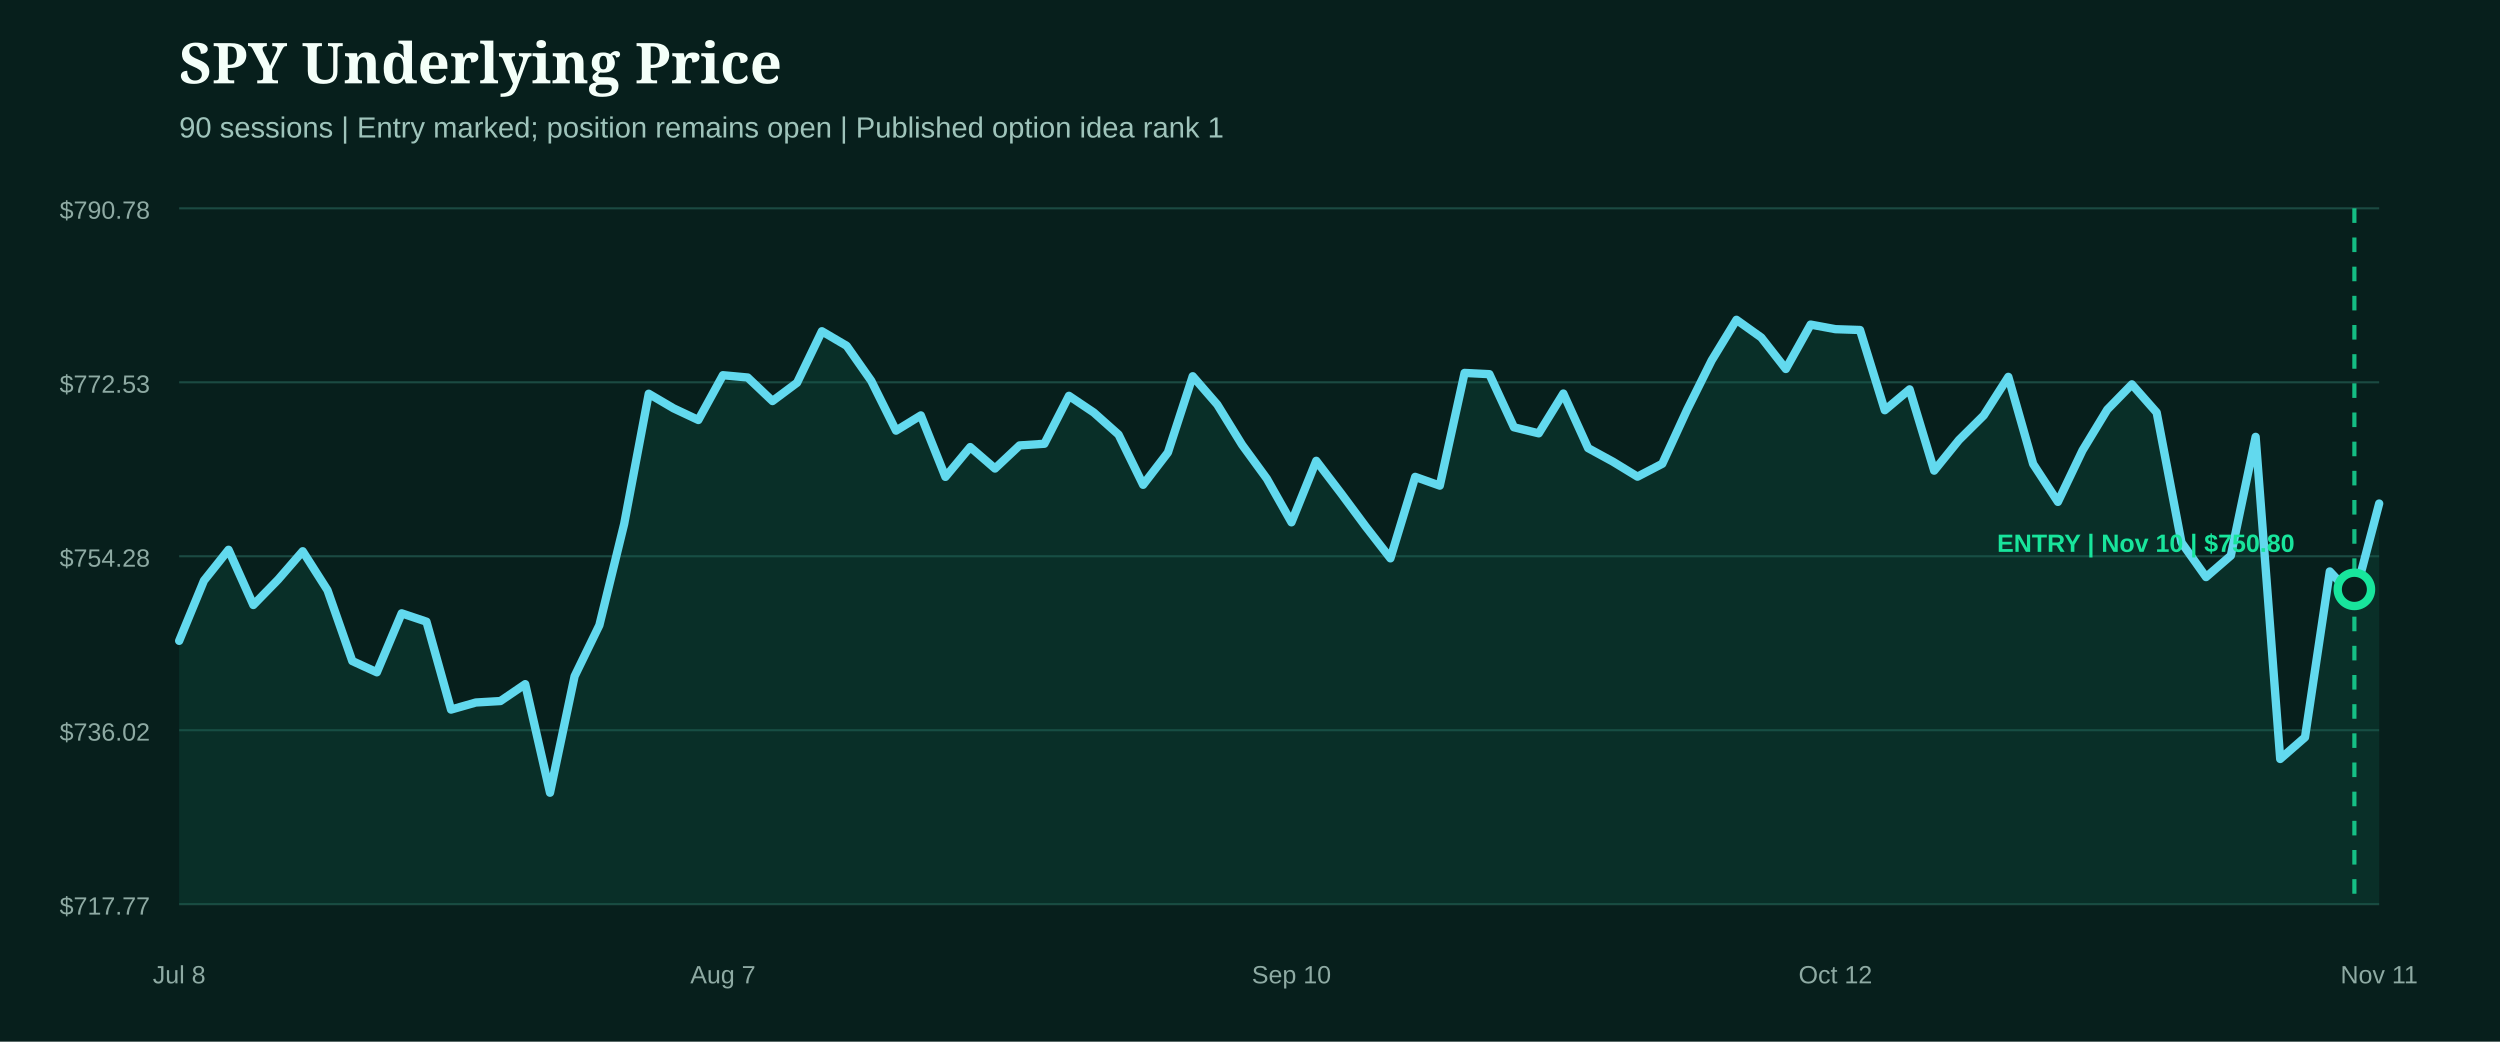
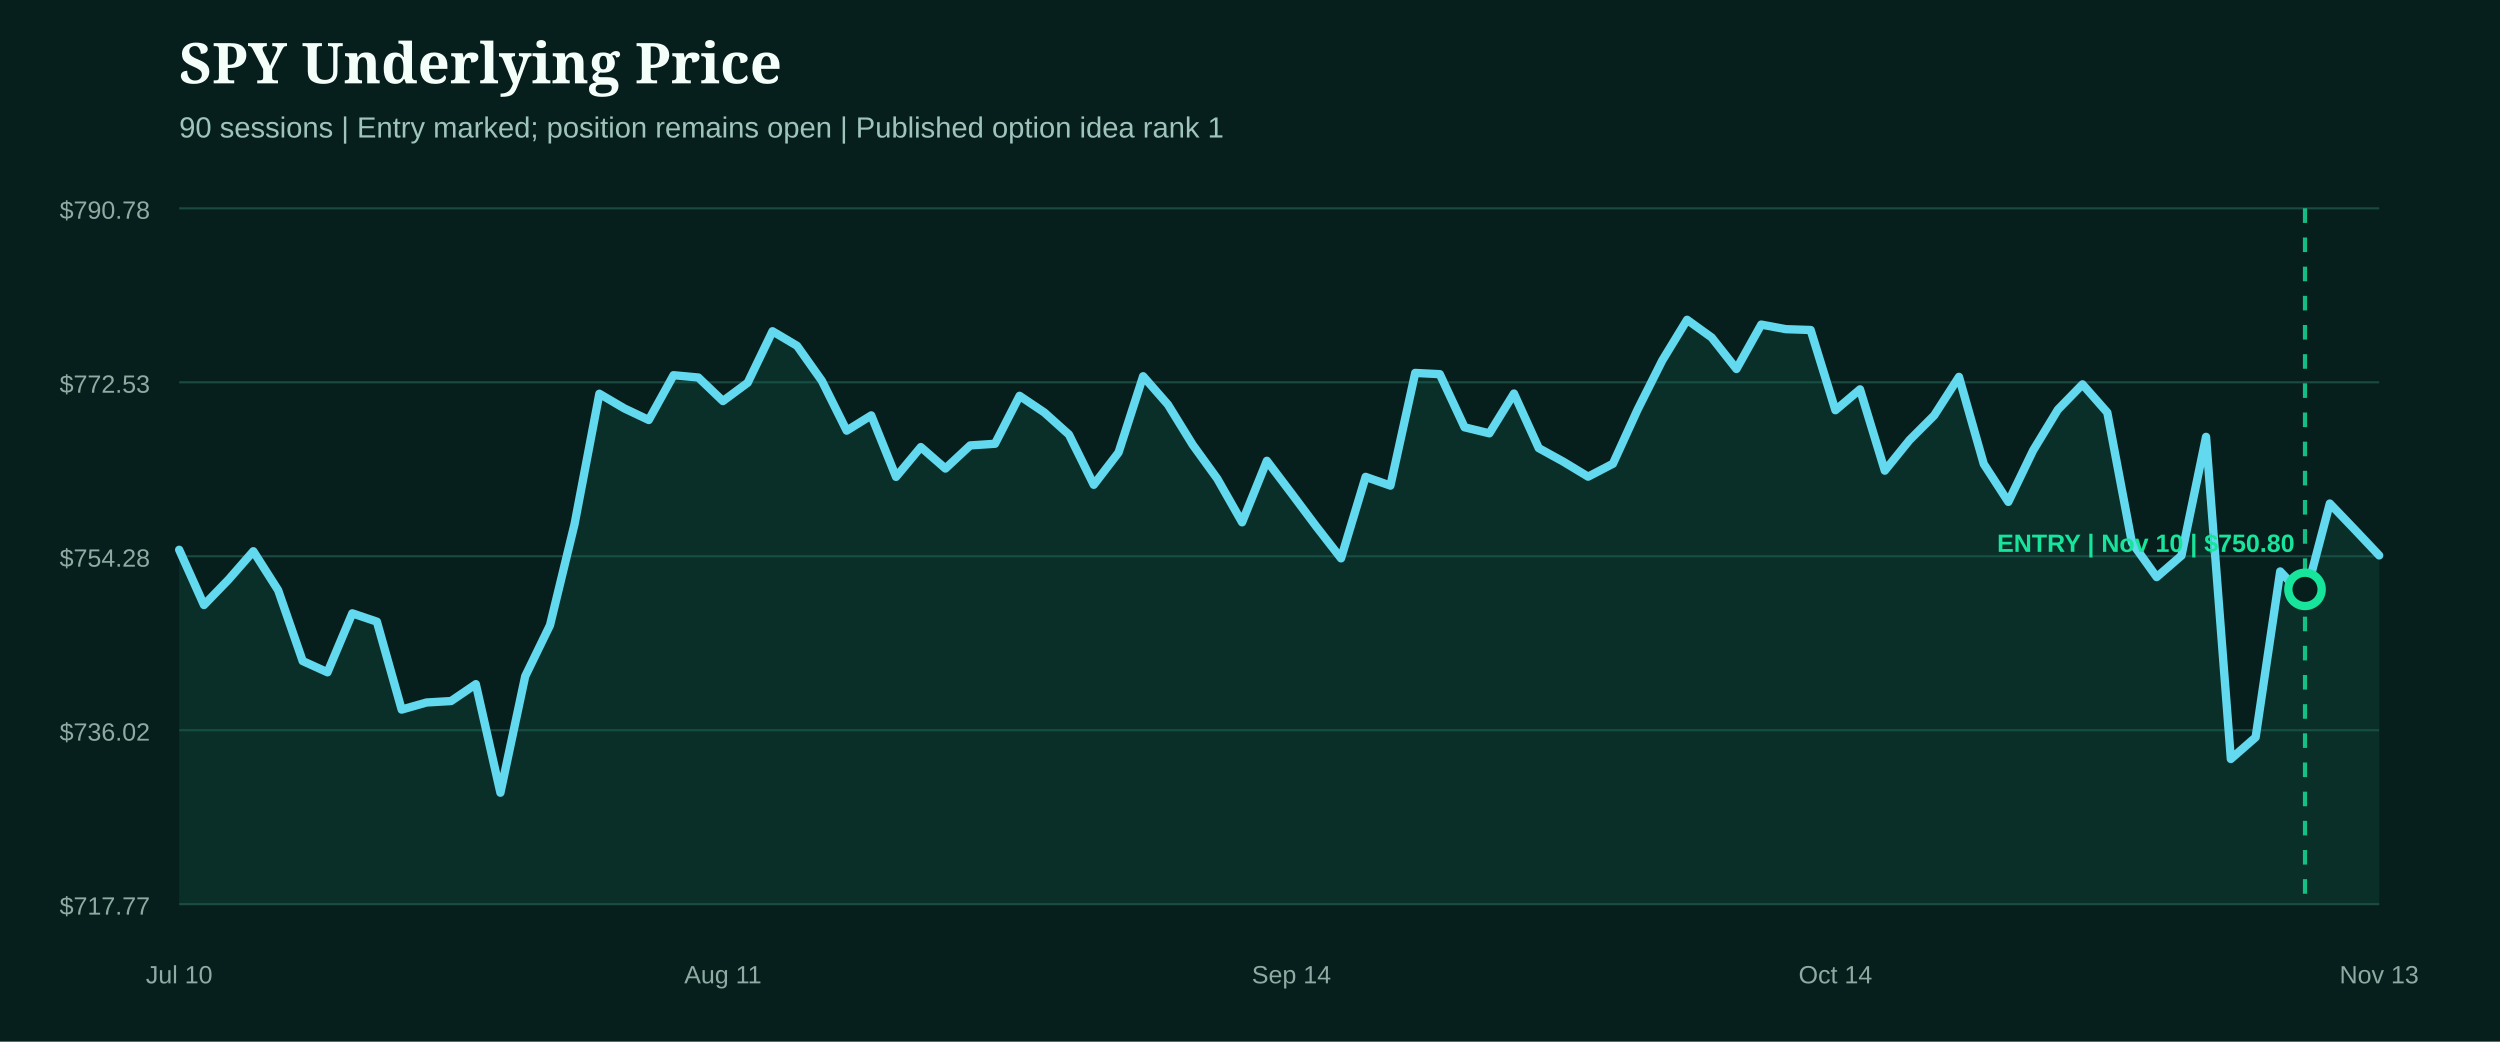
<svg xmlns="http://www.w3.org/2000/svg" width="1200" height="500" viewBox="0 0 1200 500" role="img" aria-label="SPY underlying price from entry">
  <rect width="1200" height="500" fill="#071f1c" />
  <style>.head{fill:#f4fff9;font:800 27px Georgia,serif}.sub{fill:#9fc4bb;font:14px Arial,sans-serif}.axis{fill:#8eaaa3;font:12px Arial,sans-serif}.marker{font:800 12px Arial,sans-serif}</style>
  <text x="86" y="40" class="head">SPY Underlying Price</text>
  <text x="86" y="66" class="sub">90 sessions | Entry marked; position remains open | Published option idea rank 1</text>
  <line x1="86" x2="1142" y1="100.0" y2="100.0" stroke="#1b4a42" stroke-width="1" />
  <text x="72" y="105.0" text-anchor="end" class="axis">$790.78</text>
  <line x1="86" x2="1142" y1="183.5" y2="183.5" stroke="#1b4a42" stroke-width="1" />
  <text x="72" y="188.5" text-anchor="end" class="axis">$772.53</text>
  <line x1="86" x2="1142" y1="267.0" y2="267.0" stroke="#1b4a42" stroke-width="1" />
  <text x="72" y="272.0" text-anchor="end" class="axis">$754.28</text>
  <line x1="86" x2="1142" y1="350.5" y2="350.5" stroke="#1b4a42" stroke-width="1" />
  <text x="72" y="355.5" text-anchor="end" class="axis">$736.02</text>
  <line x1="86" x2="1142" y1="434.0" y2="434.0" stroke="#1b4a42" stroke-width="1" />
  <text x="72" y="439.0" text-anchor="end" class="axis">$717.77</text>
-   <path d="M86.0,307.6 L97.9,278.7 L109.7,263.9 L121.6,290.4 L133.5,278.2 L145.3,264.6 L157.2,283.3 L169.1,317.3 L180.9,322.7 L192.8,294.4 L204.7,298.4 L216.5,340.6 L228.4,337.2 L240.2,336.5 L252.1,328.4 L264.0,380.5 L275.8,324.6 L287.7,300.1 L299.6,251.5 L311.4,189.0 L323.3,196.0 L335.2,201.6 L347.0,180.1 L358.9,181.2 L370.8,192.5 L382.6,183.7 L394.5,159.0 L406.4,166.0 L418.2,182.8 L430.1,206.7 L442.0,199.4 L453.8,228.9 L465.7,214.6 L477.6,224.9 L489.4,213.8 L501.3,213.0 L513.1,190.0 L525.0,198.0 L536.9,208.6 L548.7,232.7 L560.6,217.2 L572.5,180.6 L584.3,194.2 L596.2,213.5 L608.1,229.8 L619.9,250.7 L631.8,221.2 L643.7,236.8 L655.5,252.7 L667.4,268.0 L679.3,228.9 L691.1,233.1 L703.0,179.0 L714.9,179.6 L726.7,205.1 L738.6,208.0 L750.4,188.9 L762.3,215.1 L774.2,221.6 L786.0,228.8 L797.9,222.6 L809.8,196.7 L821.6,173.0 L833.5,153.5 L845.4,162.0 L857.2,177.1 L869.1,155.8 L881.0,158.0 L892.8,158.4 L904.7,196.9 L916.6,186.9 L928.4,225.9 L940.3,211.2 L952.2,199.4 L964.0,180.9 L975.9,222.7 L987.8,240.9 L999.6,216.2 L1011.5,196.6 L1023.3,184.5 L1035.2,198.0 L1047.1,260.4 L1058.9,277.0 L1070.8,266.7 L1082.7,209.7 L1094.5,364.3 L1106.4,353.9 L1118.3,274.3 L1130.1,286.9 L1142.0,241.7 L1142.0,434.0 L86.0,434.0 Z" fill="#0f5949" opacity="0.28" />
-   <path d="M86.0,307.6 L97.9,278.7 L109.7,263.9 L121.6,290.4 L133.5,278.2 L145.3,264.6 L157.2,283.3 L169.1,317.3 L180.9,322.7 L192.8,294.4 L204.7,298.4 L216.5,340.6 L228.4,337.2 L240.2,336.5 L252.1,328.4 L264.0,380.5 L275.8,324.6 L287.7,300.1 L299.6,251.5 L311.4,189.0 L323.3,196.0 L335.2,201.6 L347.0,180.1 L358.9,181.2 L370.8,192.5 L382.6,183.7 L394.5,159.0 L406.4,166.0 L418.2,182.8 L430.1,206.7 L442.0,199.4 L453.8,228.9 L465.7,214.6 L477.6,224.9 L489.4,213.8 L501.3,213.0 L513.1,190.0 L525.0,198.0 L536.9,208.6 L548.7,232.7 L560.6,217.2 L572.5,180.6 L584.3,194.2 L596.2,213.5 L608.1,229.8 L619.9,250.7 L631.8,221.2 L643.7,236.8 L655.5,252.7 L667.4,268.0 L679.3,228.9 L691.1,233.1 L703.0,179.0 L714.9,179.6 L726.7,205.1 L738.6,208.0 L750.4,188.9 L762.3,215.1 L774.2,221.6 L786.0,228.8 L797.9,222.6 L809.8,196.7 L821.6,173.0 L833.5,153.5 L845.4,162.0 L857.2,177.1 L869.1,155.8 L881.0,158.0 L892.8,158.4 L904.7,196.9 L916.6,186.9 L928.4,225.9 L940.3,211.2 L952.2,199.4 L964.0,180.9 L975.9,222.7 L987.8,240.9 L999.6,216.2 L1011.5,196.6 L1023.3,184.5 L1035.2,198.0 L1047.1,260.4 L1058.9,277.0 L1070.8,266.7 L1082.7,209.7 L1094.5,364.3 L1106.4,353.9 L1118.3,274.3 L1130.1,286.9 L1142.0,241.7" fill="none" stroke="#62d9ee" stroke-width="4" stroke-linecap="round" stroke-linejoin="round" />
+   <path d="M86.0,263.9 L97.9,290.4 L109.7,278.2 L121.6,264.6 L133.5,283.3 L145.3,317.3 L157.2,322.7 L169.1,294.4 L180.9,298.4 L192.8,340.6 L204.7,337.2 L216.5,336.5 L228.4,328.4 L240.2,380.5 L252.1,324.6 L264.0,300.1 L275.8,251.5 L287.7,189.0 L299.6,196.0 L311.4,201.6 L323.3,180.1 L335.2,181.2 L347.0,192.5 L358.9,183.7 L370.8,159.0 L382.6,166.0 L394.5,182.8 L406.4,206.7 L418.2,199.4 L430.1,228.9 L442.0,214.6 L453.8,224.9 L465.7,213.8 L477.6,213.0 L489.4,190.0 L501.3,198.0 L513.1,208.6 L525.0,232.7 L536.9,217.2 L548.7,180.6 L560.6,194.2 L572.5,213.5 L584.3,229.8 L596.2,250.7 L608.1,221.2 L619.9,236.8 L631.8,252.7 L643.7,268.0 L655.5,228.9 L667.4,233.1 L679.3,179.0 L691.1,179.6 L703.0,205.1 L714.9,208.0 L726.7,188.9 L738.6,215.1 L750.4,221.6 L762.3,228.8 L774.2,222.6 L786.0,196.7 L797.9,173.0 L809.8,153.5 L821.6,162.0 L833.5,177.1 L845.4,155.8 L857.2,158.0 L869.1,158.4 L881.0,196.9 L892.8,186.9 L904.7,225.9 L916.6,211.2 L928.4,199.4 L940.3,180.9 L952.2,222.7 L964.0,240.9 L975.9,216.2 L987.8,196.6 L999.6,184.5 L1011.5,198.0 L1023.3,260.4 L1035.2,277.0 L1047.1,266.7 L1058.9,209.7 L1070.8,364.3 L1082.7,353.9 L1094.5,274.3 L1106.4,286.9 L1118.3,241.7 L1130.1,254.0 L1142.0,266.6 L1142.0,434.0 L86.0,434.0 Z" fill="#0f5949" opacity="0.28" />
+   <path d="M86.0,263.9 L97.9,290.4 L109.7,278.2 L121.6,264.6 L133.5,283.3 L145.3,317.3 L157.2,322.7 L169.1,294.4 L180.9,298.4 L192.8,340.6 L204.7,337.2 L216.5,336.5 L228.4,328.4 L240.2,380.5 L252.1,324.6 L264.0,300.1 L275.8,251.5 L287.7,189.0 L299.6,196.0 L311.4,201.6 L323.3,180.1 L335.2,181.2 L347.0,192.5 L358.9,183.7 L370.8,159.0 L382.6,166.0 L394.5,182.8 L406.4,206.7 L418.2,199.4 L430.1,228.9 L442.0,214.6 L453.8,224.9 L465.7,213.8 L477.6,213.0 L489.4,190.0 L501.3,198.0 L513.1,208.6 L525.0,232.7 L536.9,217.2 L548.7,180.6 L560.6,194.2 L572.5,213.5 L584.3,229.8 L596.2,250.7 L608.1,221.2 L619.9,236.8 L631.8,252.7 L643.7,268.0 L655.5,228.9 L667.4,233.1 L679.3,179.0 L691.1,179.6 L703.0,205.1 L714.9,208.0 L726.7,188.9 L738.6,215.1 L750.4,221.6 L762.3,228.8 L774.2,222.6 L786.0,196.7 L797.9,173.0 L809.8,153.5 L821.6,162.0 L833.5,177.1 L845.4,155.8 L857.2,158.0 L869.1,158.4 L881.0,196.9 L892.8,186.9 L904.7,225.9 L916.6,211.2 L928.4,199.4 L940.3,180.9 L952.2,222.7 L964.0,240.9 L975.9,216.2 L987.8,196.6 L999.6,184.5 L1011.5,198.0 L1023.3,260.4 L1035.2,277.0 L1047.1,266.7 L1058.9,209.7 L1070.8,364.3 L1082.7,353.9 L1094.5,274.3 L1106.4,286.9 L1118.3,241.7 L1130.1,254.0 L1142.0,266.6" fill="none" stroke="#62d9ee" stroke-width="4" stroke-linecap="round" stroke-linejoin="round" />
  <g>
-     <line x1="1130.1" x2="1130.1" y1="100" y2="434" stroke="#18e59c" stroke-width="2" stroke-dasharray="7 7" opacity="0.8" />
-     <circle cx="1130.1" cy="282.9" r="8" fill="#071f1c" stroke="#18e59c" stroke-width="4" />
+     <line x1="1106.4" x2="1106.4" y1="100" y2="434" stroke="#18e59c" stroke-width="2" stroke-dasharray="7 7" opacity="0.8" />
+     <circle cx="1106.4" cy="282.9" r="8" fill="#071f1c" stroke="#18e59c" stroke-width="4" />
    <text x="1030.0" y="264.9" text-anchor="middle" class="marker" fill="#18e59c">ENTRY | Nov 10 | $750.80</text>
  </g>
-   <text x="86.0" y="472" text-anchor="middle" class="axis">Jul 8</text>
-   <text x="347.0" y="472" text-anchor="middle" class="axis">Aug 7</text>
-   <text x="619.9" y="472" text-anchor="middle" class="axis">Sep 10</text>
-   <text x="881.0" y="472" text-anchor="middle" class="axis">Oct 12</text>
-   <text x="1142.0" y="472" text-anchor="middle" class="axis">Nov 11</text>
+   <text x="86.0" y="472" text-anchor="middle" class="axis">Jul 10</text>
+   <text x="347.0" y="472" text-anchor="middle" class="axis">Aug 11</text>
+   <text x="619.9" y="472" text-anchor="middle" class="axis">Sep 14</text>
+   <text x="881.0" y="472" text-anchor="middle" class="axis">Oct 14</text>
+   <text x="1142.0" y="472" text-anchor="middle" class="axis">Nov 13</text>
</svg>
